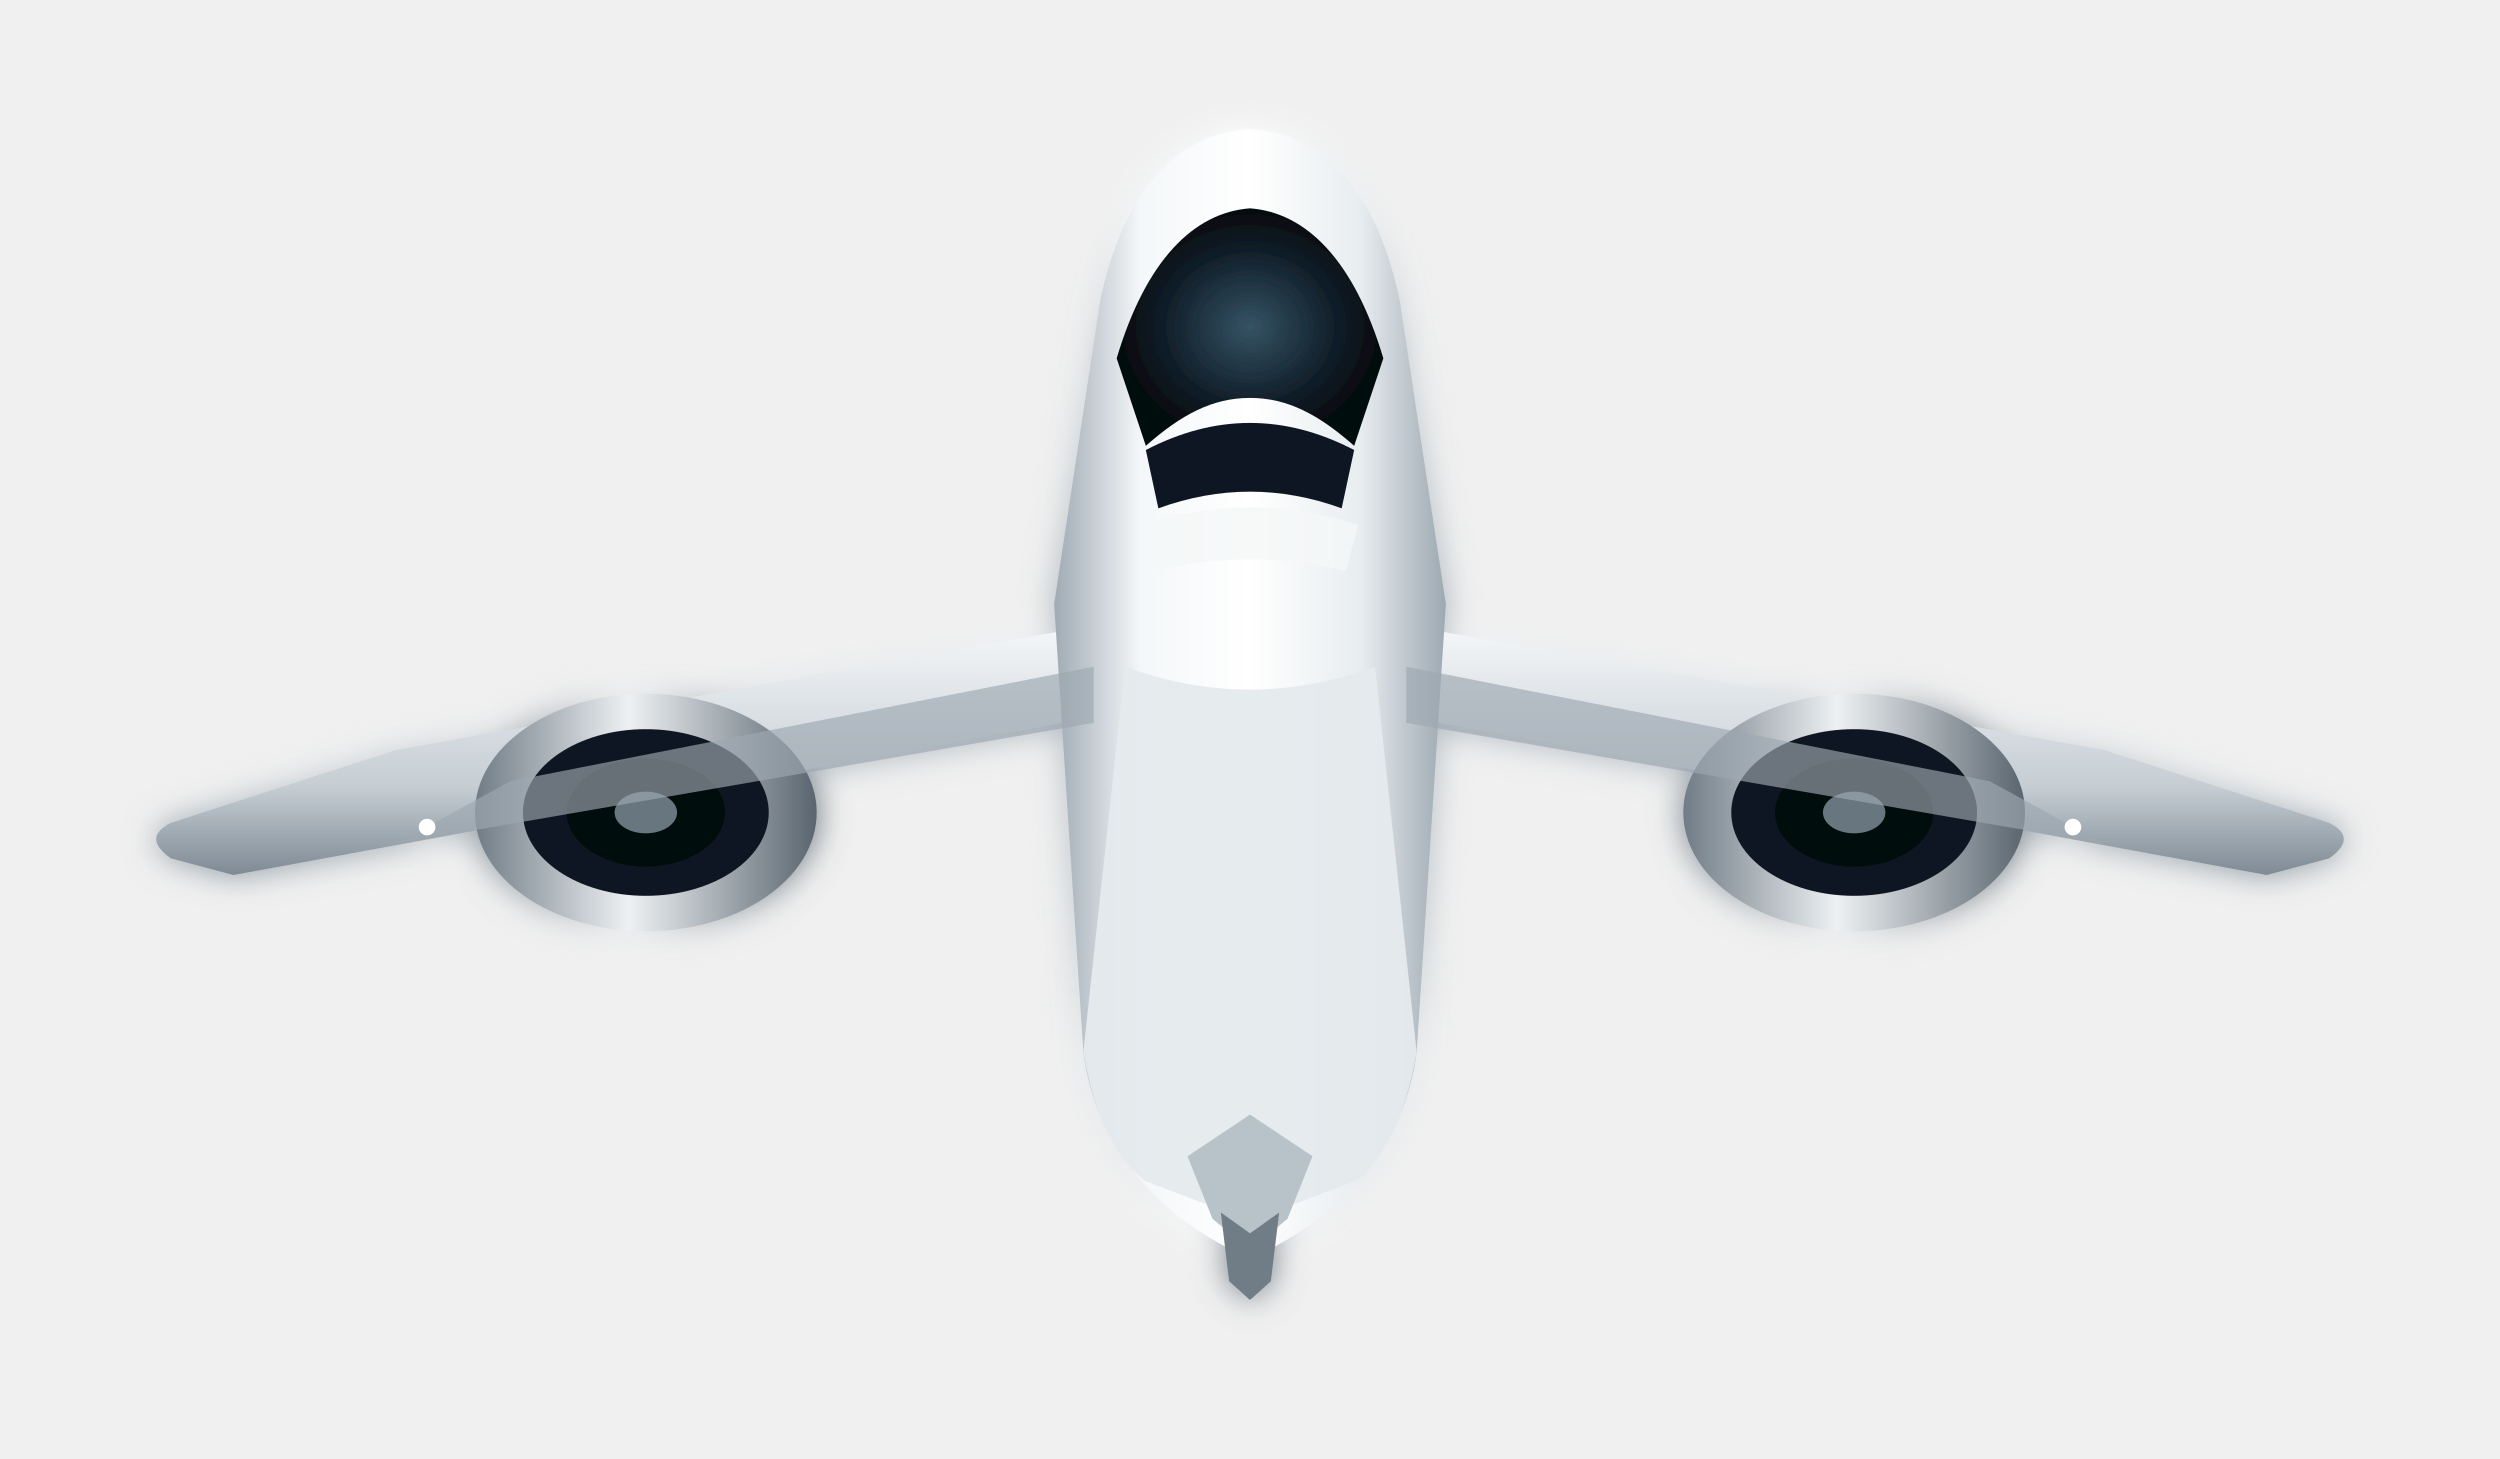
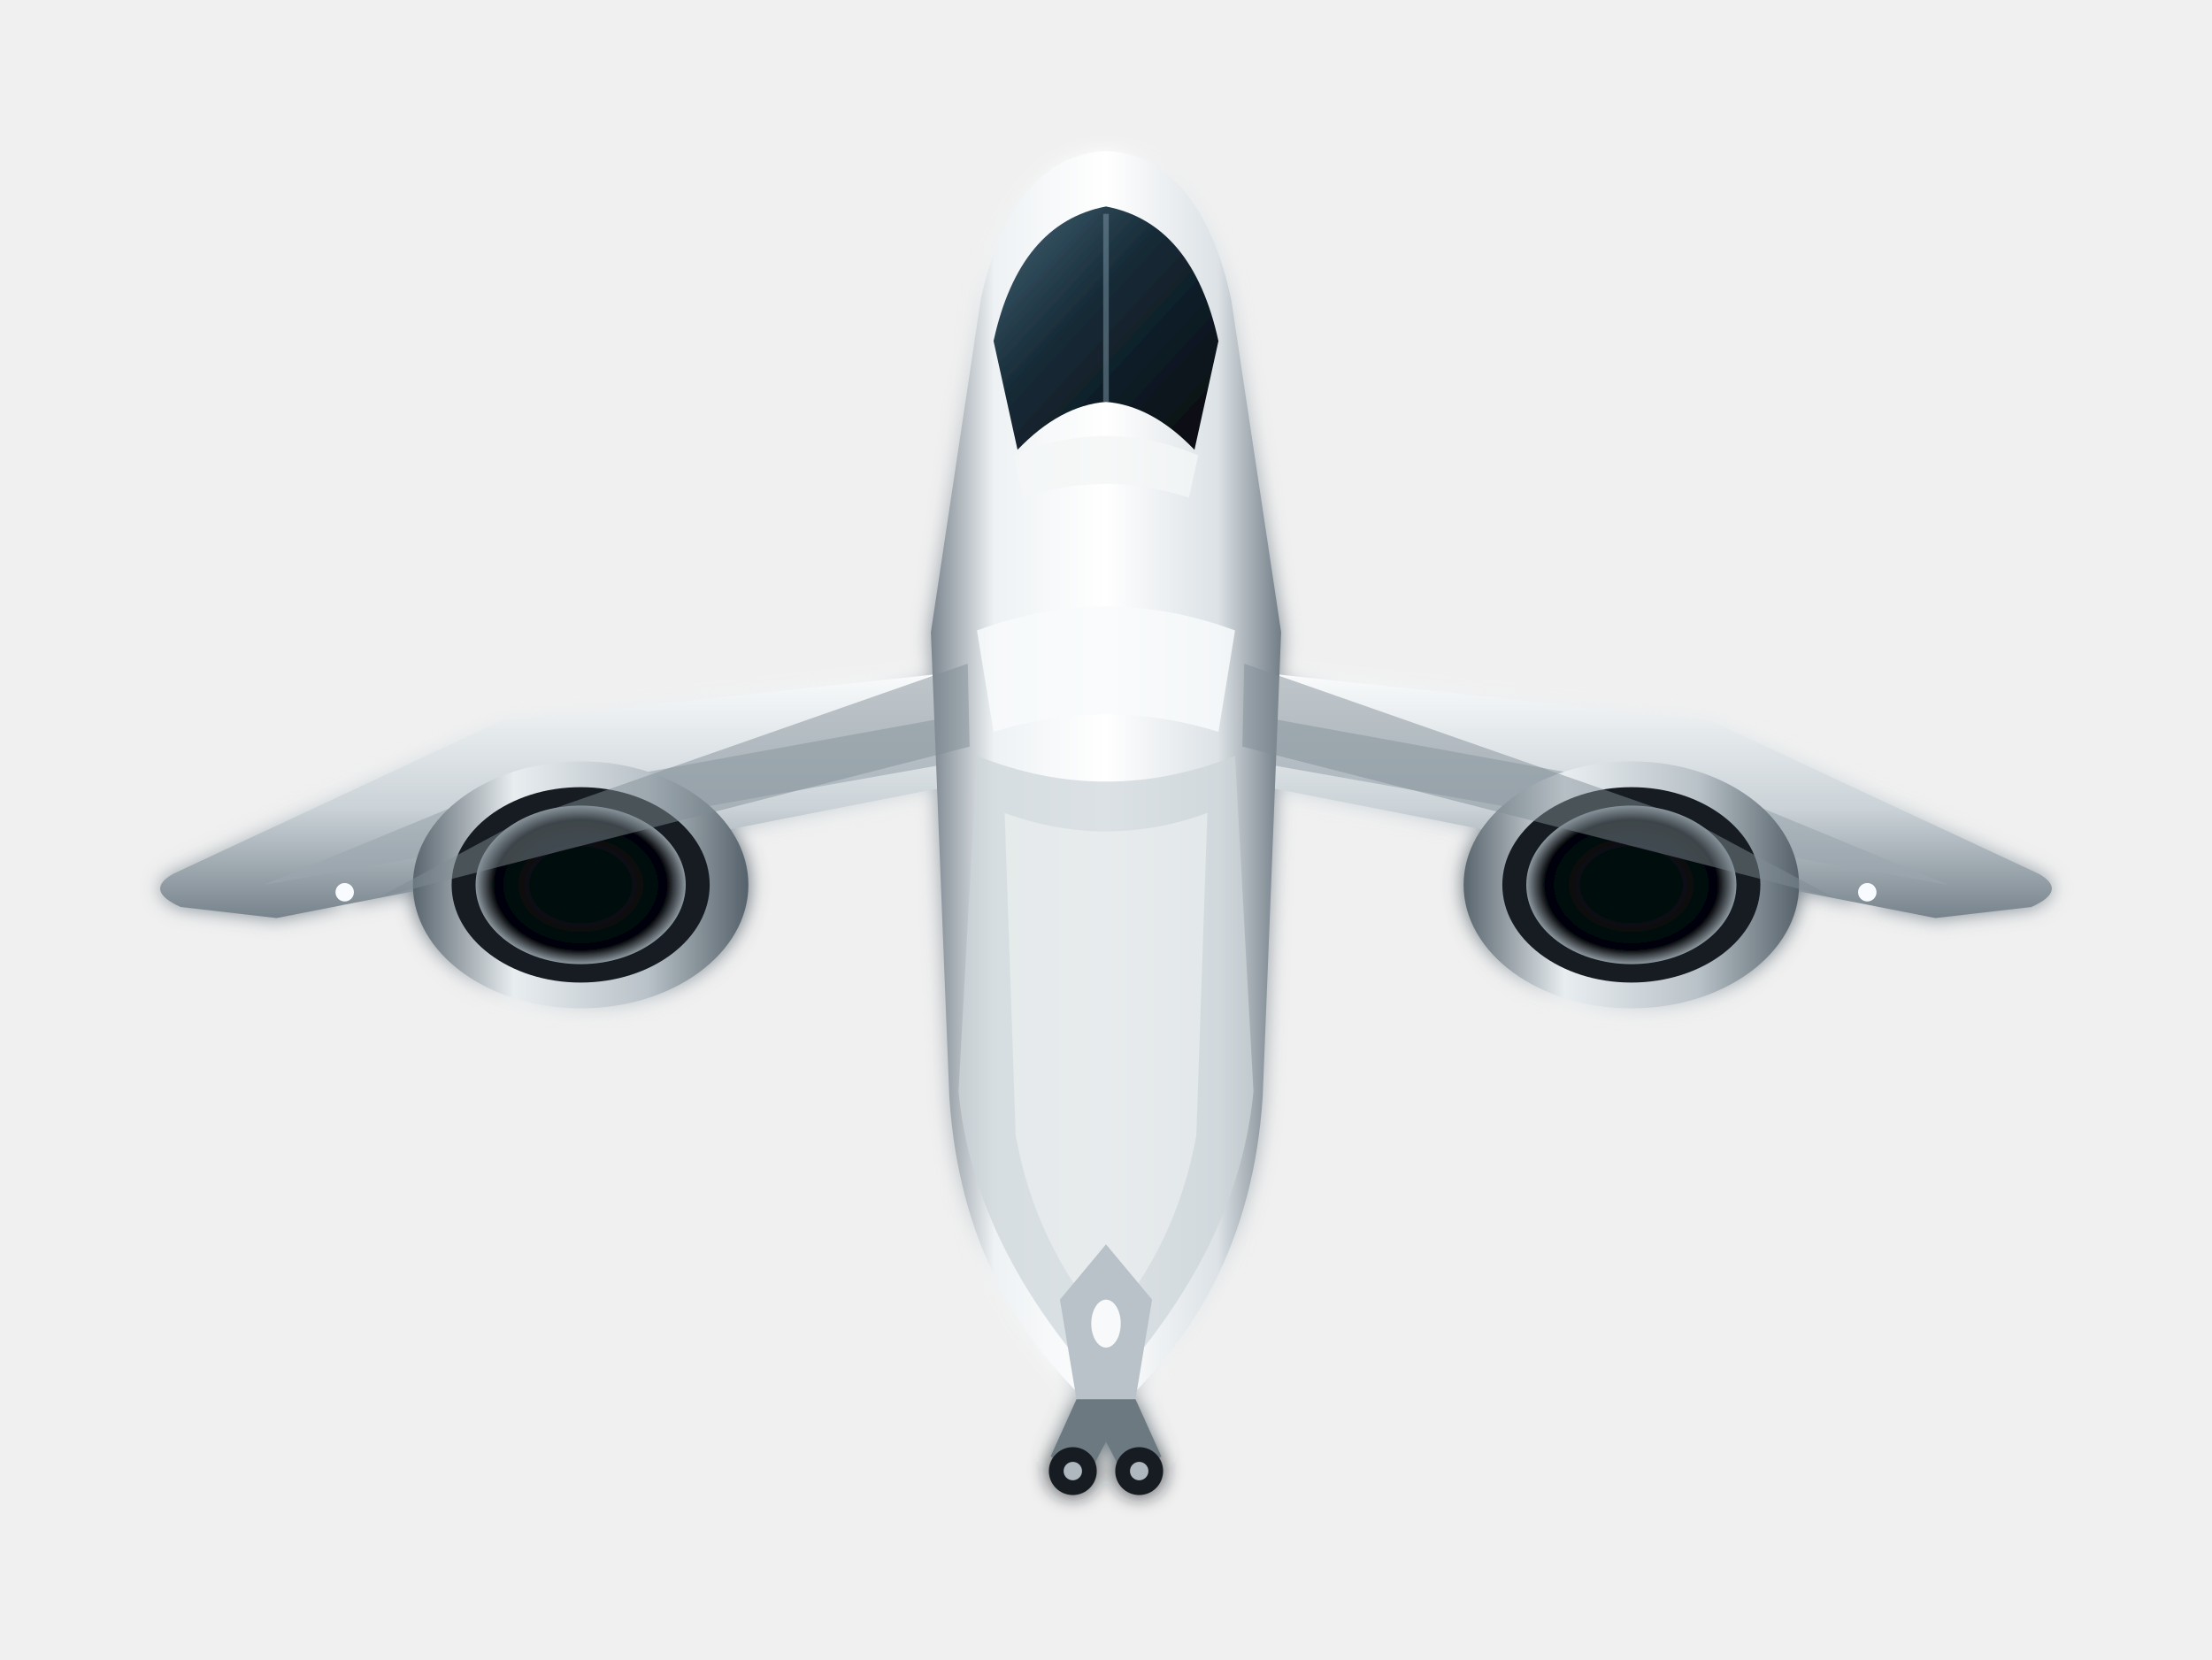
- <svg xmlns="http://www.w3.org/2000/svg" viewBox="0 0 1200 700" role="img" aria-label="Airbus A350 front-view aircraft">
+ <svg xmlns="http://www.w3.org/2000/svg" viewBox="0 0 1200 900" role="img" aria-label="Airbus A350 approaching head-on">
  <defs>
-     <linearGradient id="body" x1="0" y1="0" x2="1" y2="0">
-       <stop stop-color="#9faab3" />
-       <stop offset=".22" stop-color="#f4f7f9" />
-       <stop offset=".5" stop-color="#ffffff" />
-       <stop offset=".78" stop-color="#e8edf0" />
-       <stop offset="1" stop-color="#9da8b1" />
+     <linearGradient id="f" x1="0" x2="1">
+       <stop stop-color="#7d8790" />
+       <stop offset=".18" stop-color="#eef2f4" />
+       <stop offset=".5" stop-color="#fff" />
+       <stop offset=".82" stop-color="#dce2e6" />
+       <stop offset="1" stop-color="#737e87" />
    </linearGradient>
-     <linearGradient id="wing" x1="0" y1="0" x2="0" y2="1">
-       <stop stop-color="#f5f7f9" />
-       <stop offset=".65" stop-color="#c5cdd3" />
-       <stop offset="1" stop-color="#7e8a94" />
+     <linearGradient id="w" x1="0" y1="0" x2="0" y2="1">
+       <stop stop-color="#f9fbfc" />
+       <stop offset=".55" stop-color="#cbd3d8" />
+       <stop offset="1" stop-color="#77838c" />
    </linearGradient>
-     <linearGradient id="engine" x1="0" y1="0" x2="1" y2="0">
-       <stop stop-color="#707c86" />
-       <stop offset=".45" stop-color="#eef1f3" />
-       <stop offset="1" stop-color="#59656f" />
+     <linearGradient id="e" x1="0" x2="1">
+       <stop stop-color="#59656e" />
+       <stop offset=".3" stop-color="#e8edf0" />
+       <stop offset=".7" stop-color="#b9c2c8" />
+       <stop offset="1" stop-color="#56626b" />
    </linearGradient>
-     <radialGradient id="glass">
-       <stop stop-color="#355365" />
-       <stop offset=".65" stop-color="#101e28" />
+     <radialGradient id="i">
+       <stop stop-color="#34434d" />
+       <stop offset=".52" stop-color="#080d12" />
+       <stop offset=".82" stop-color="#020407" />
+       <stop offset="1" stop-color="#8c979e" />
+     </radialGradient>
+     <linearGradient id="g" x1="0" y1="0" x2="1" y2="1">
+       <stop stop-color="#466678" />
+       <stop offset=".42" stop-color="#162a36" />
      <stop offset="1" stop-color="#05090d" />
-     </radialGradient>
-     <filter id="shadow" x="-30%" y="-30%" width="160%" height="160%">
-       <feGaussianBlur stdDeviation="8" result="b" />
+     </linearGradient>
+     <filter id="s">
+       <feGaussianBlur stdDeviation="5" result="b" />
      <feMerge>
        <feMergeNode in="b" />
        <feMergeNode in="SourceGraphic" />
      </feMerge>
    </filter>
  </defs>
-   <g filter="url(#shadow)">
-     <path d="M526 300 L190 360 L82 395 Q68 402 82 412 L112 420 L526 344 Z" fill="url(#wing)" />
-     <path d="M674 300 L1010 360 L1118 395 Q1132 402 1118 412 L1088 420 L674 344 Z" fill="url(#wing)" />
-     <ellipse cx="310" cy="390" rx="82" ry="57" fill="url(#engine)" />
-     <ellipse cx="890" cy="390" rx="82" ry="57" fill="url(#engine)" />
-     <ellipse cx="310" cy="390" rx="59" ry="40" fill="#101820" />
-     <ellipse cx="890" cy="390" rx="59" ry="40" fill="#101820" />
-     <ellipse cx="310" cy="390" rx="38" ry="26" fill="#05080b" />
-     <ellipse cx="890" cy="390" rx="38" ry="26" fill="#05080b" />
-     <ellipse cx="310" cy="390" rx="15" ry="10" fill="#687680" />
-     <ellipse cx="890" cy="390" rx="15" ry="10" fill="#687680" />
-     <path d="M600 62 C562 64 538 96 528 145 L506 290 L520 505 C526 552 558 586 600 604 C642 586 674 552 680 505 L694 290 L672 145 C662 96 638 64 600 62 Z" fill="url(#body)" />
-     <path d="M536 172 C550 125 573 102 600 100 C627 102 650 125 664 172 L650 214 C633 199 618 191 600 191 C582 191 567 199 550 214 Z" fill="url(#glass)" />
-     <path d="M550 216 Q600 190 650 216 L644 244 Q600 228 556 244 Z" fill="#101820" />
-     <path d="M548 252 Q600 235 652 252 L646 274 Q600 263 554 274 Z" fill="#f5f7f8" opacity=".8" />
-     <path d="M540 320 L520 505 Q528 551 550 567 L600 586 L650 567 Q672 551 680 505 L660 320 Q600 342 540 320 Z" fill="#e5eaed" opacity=".95" />
-     <path d="M525 320 L245 375 L190 405 L525 347 Z" fill="#9da8b1" opacity=".65" />
-     <path d="M675 320 L955 375 L1010 405 L675 347 Z" fill="#9da8b1" opacity=".65" />
-     <path d="M570 555 L600 535 L630 555 L618 585 L600 600 L582 585 Z" fill="#b8c2c9" />
-     <path d="M586 582 L600 592 L614 582 L610 615 L600 624 L590 615 Z" fill="#707c86" />
-     <circle cx="205" cy="397" r="4" fill="#fff" />
-     <circle cx="995" cy="397" r="4" fill="#fff" />
+   <g filter="url(#s)">
+     <path d="M515 365 L272 391 L94 474 Q78 483 98 492 L150 498 L528 424 Z" fill="url(#w)" />
+     <path d="M685 365 L928 391 L1106 474 Q1122 483 1102 492 L1050 498 L672 424 Z" fill="url(#w)" />
+     <path d="M515 389 L245 438 L143 480 L516 414 Z" fill="#9ba6ae" opacity=".62" />
+     <path d="M685 389 L955 438 L1057 480 L684 414 Z" fill="#9ba6ae" opacity=".62" />
+     <g>
+       <ellipse cx="315" cy="480" rx="91" ry="67" fill="url(#e)" />
+       <ellipse cx="315" cy="480" rx="70" ry="53" fill="#151d23" />
+       <ellipse cx="315" cy="480" rx="57" ry="43" fill="url(#i)" />
+       <ellipse cx="315" cy="480" rx="28" ry="21" fill="#05080b" />
+     </g>
+     <g>
+       <ellipse cx="885" cy="480" rx="91" ry="67" fill="url(#e)" />
+       <ellipse cx="885" cy="480" rx="70" ry="53" fill="#151d23" />
+       <ellipse cx="885" cy="480" rx="57" ry="43" fill="url(#i)" />
+       <ellipse cx="885" cy="480" rx="28" ry="21" fill="#05080b" />
+     </g>
+     <path d="M600 82 C565 83 542 115 532 163 L505 343 L515 595 C520 672 551 727 600 770 C649 727 680 672 685 595 L695 343 L668 163 C658 115 635 83 600 82 Z" fill="url(#f)" />
+     <path d="M539 185 Q553 121 600 112 Q647 121 661 185 L648 244 Q625 220 600 218 Q575 220 552 244 Z" fill="url(#g)" />
+     <path d="M600 116 L600 218" stroke="#7e99a8" stroke-opacity=".5" stroke-width="3" />
+     <path d="M550 247 Q600 226 650 247 L645 270 Q600 255 555 270 Z" fill="#f4f6f7" opacity=".82" />
+     <path d="M530 342 Q600 316 670 342 L661 397 Q600 378 539 397 Z" fill="#f8fafb" opacity=".86" />
+     <path d="M530 410 Q600 438 670 410 L680 592 Q672 677 600 755 Q528 677 520 592 Z" fill="#cdd5da" opacity=".72" />
+     <path d="M545 441 Q600 461 655 441 L649 616 Q638 676 600 719 Q562 676 551 616 Z" fill="#f4f6f7" opacity=".48" />
+     <path d="M525 360 L285 444 L205 487 L526 405 Z" fill="#7f8b94" opacity=".48" />
+     <path d="M675 360 L915 444 L995 487 L674 405 Z" fill="#7f8b94" opacity=".48" />
+     <path d="M575 705 L600 675 L625 705 L616 759 L600 778 L584 759 Z" fill="#b9c2c8" />
+     <path d="M584 759 L570 790 L588 805 L600 782 L612 805 L630 790 L616 759 Z" fill="#6d7981" />
+     <circle cx="582" cy="798" r="13" fill="#171d22" />
+     <circle cx="618" cy="798" r="13" fill="#171d22" />
+     <circle cx="582" cy="798" r="5" fill="#aeb8be" />
+     <circle cx="618" cy="798" r="5" fill="#aeb8be" />
+     <circle cx="187" cy="484" r="5" fill="#f8fbff" />
+     <circle cx="1013" cy="484" r="5" fill="#f8fbff" />
+     <ellipse cx="600" cy="718" rx="8" ry="13" fill="#fff" opacity=".9" />
  </g>
</svg>
